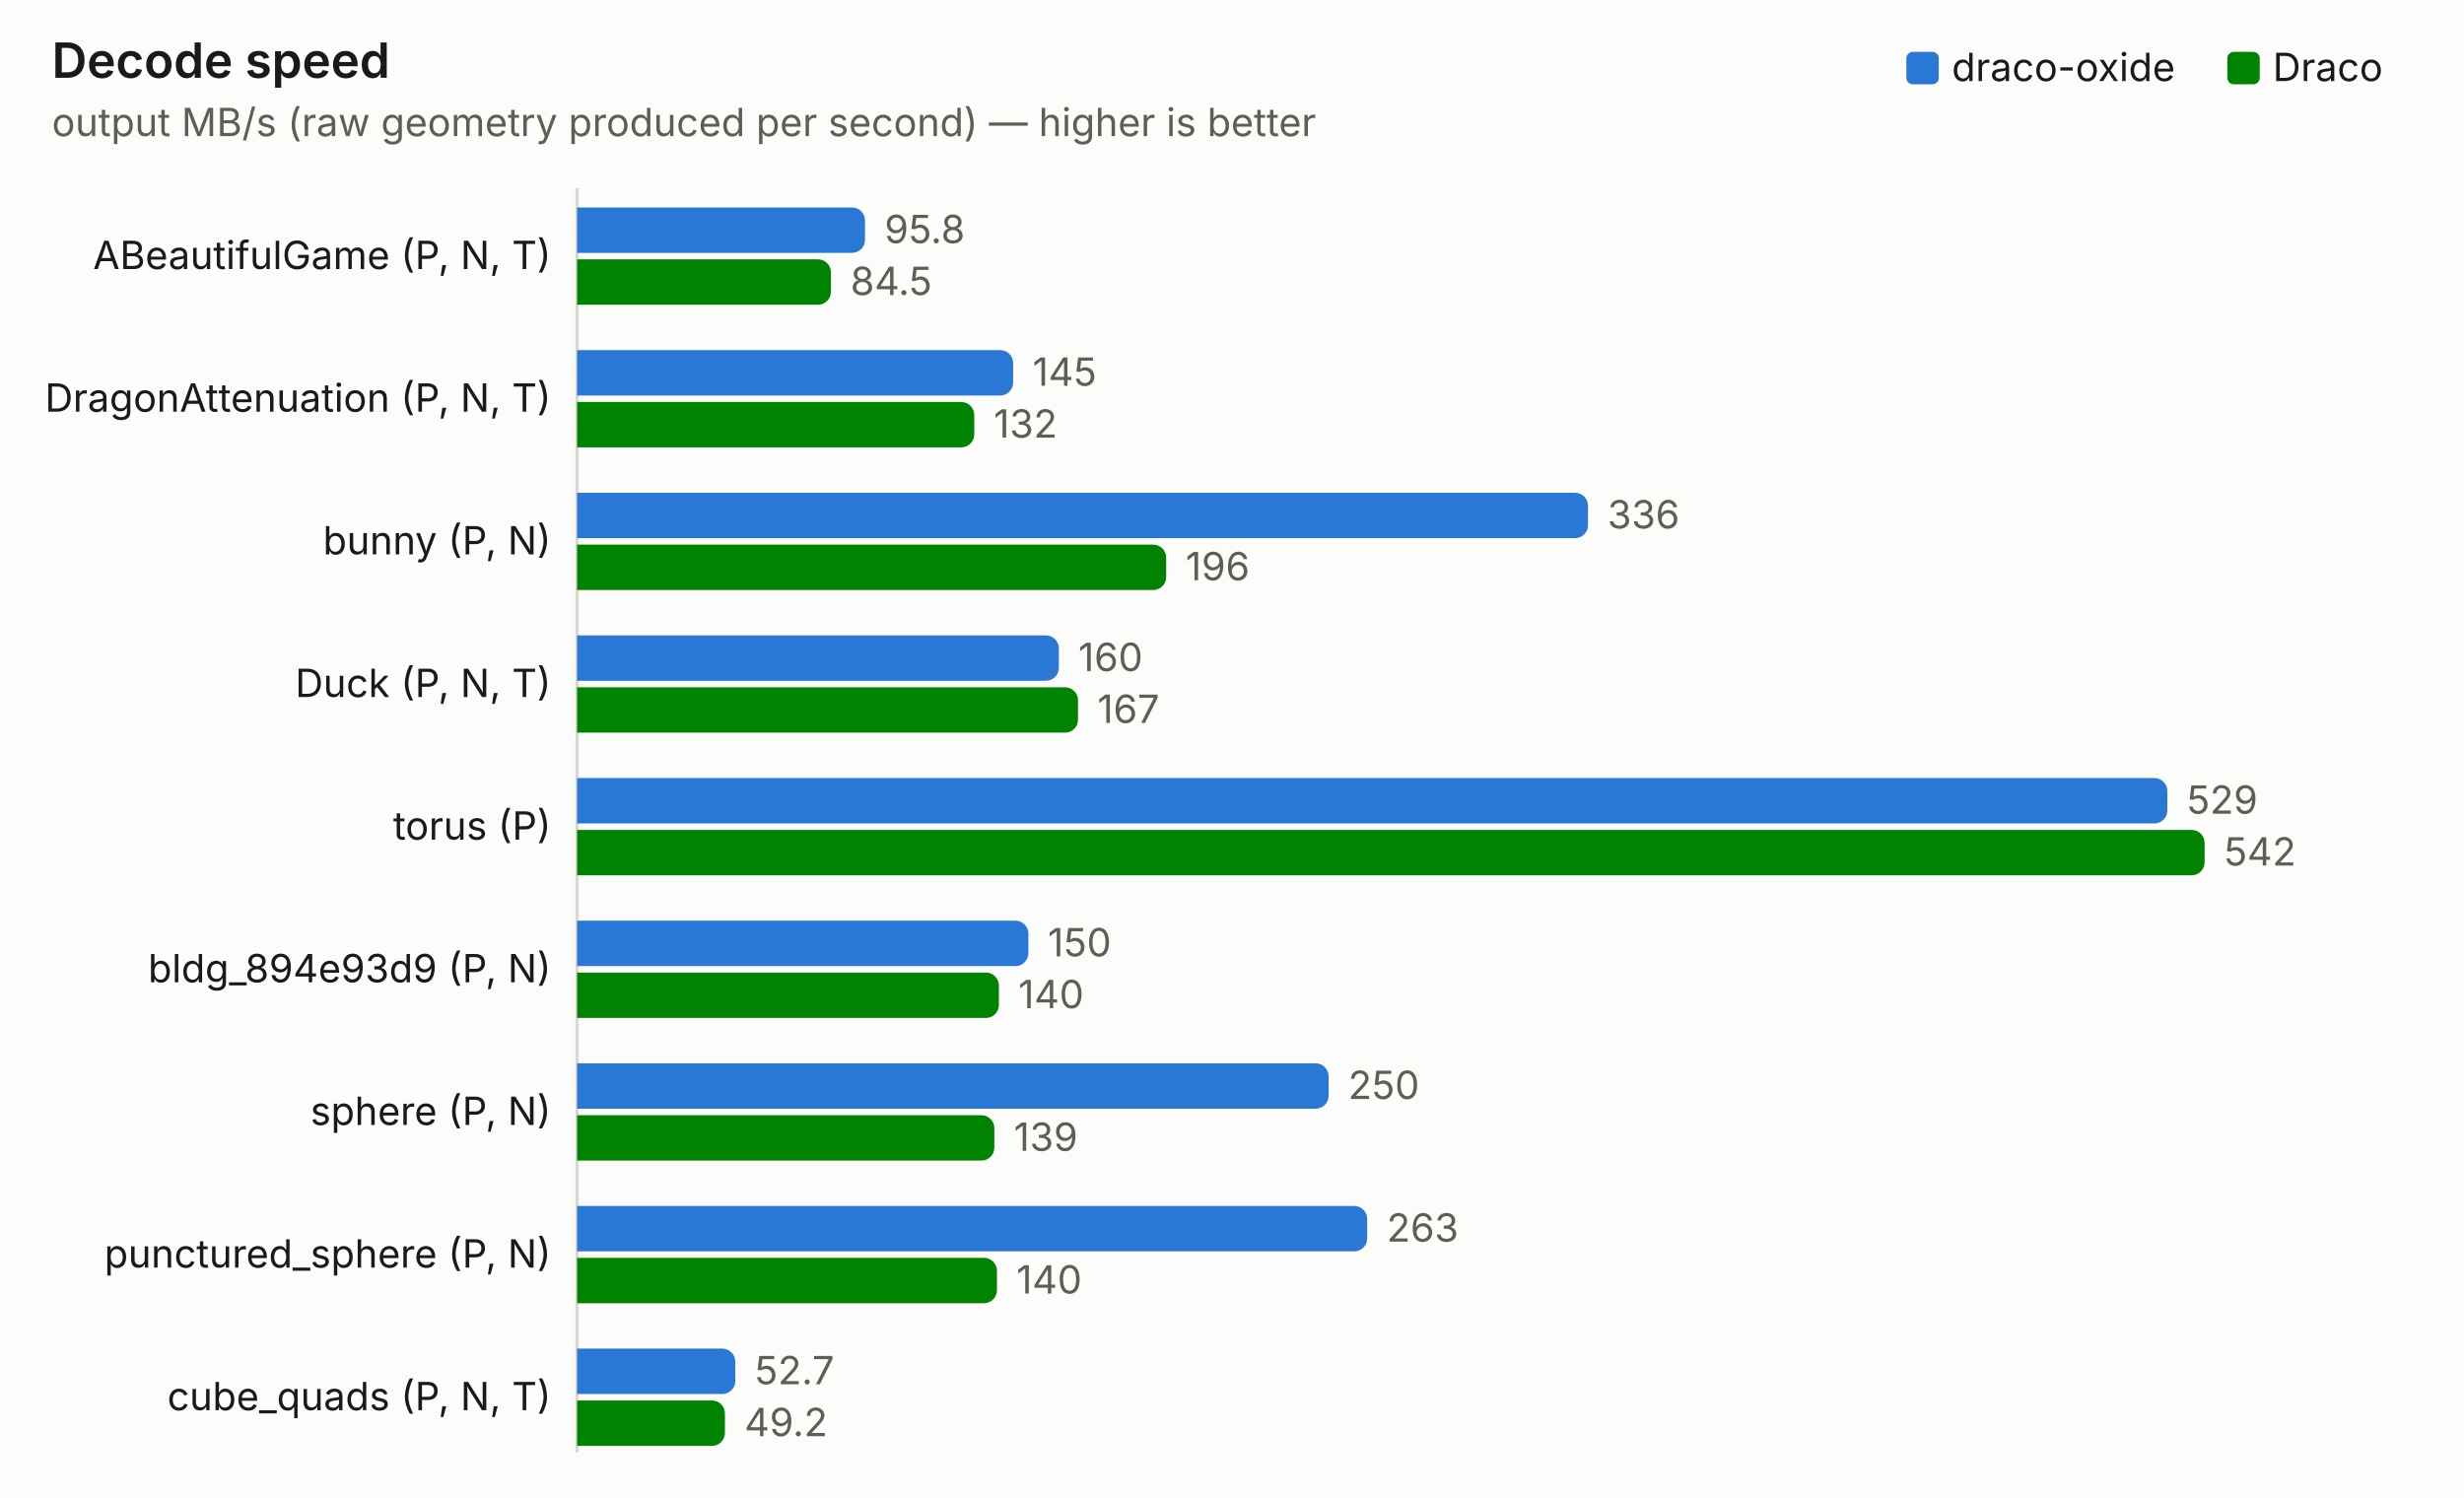
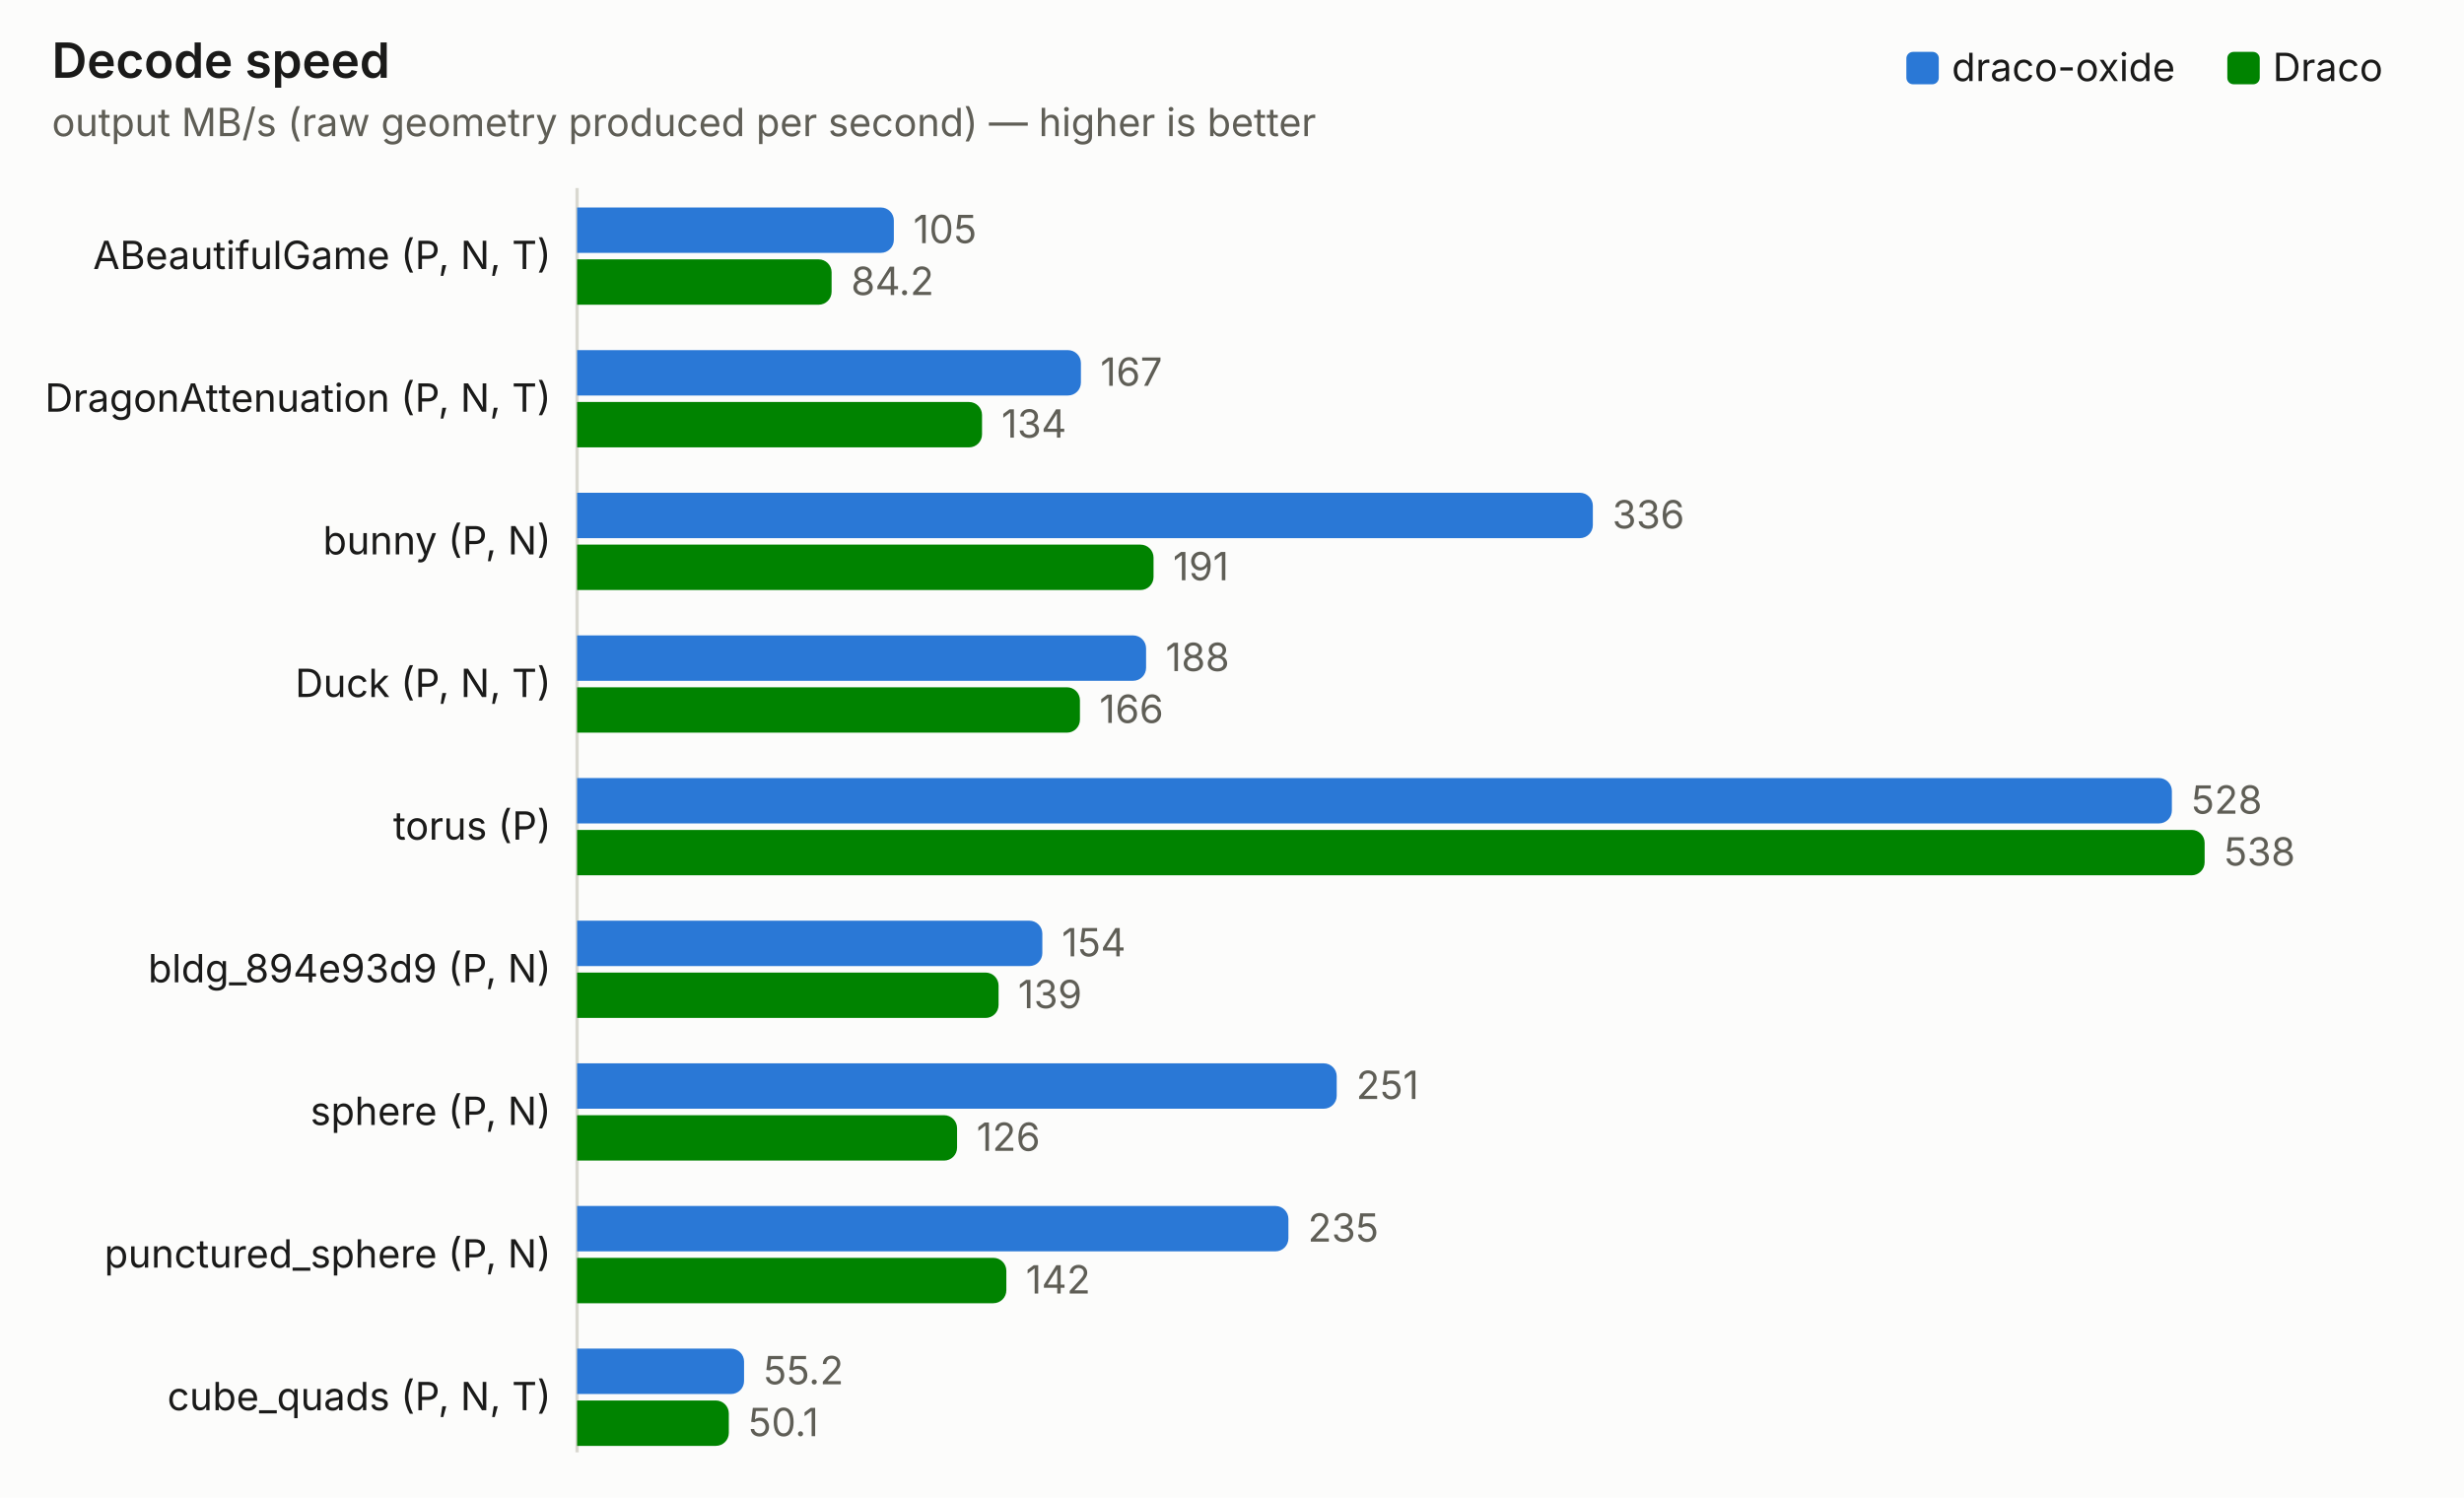
<svg xmlns="http://www.w3.org/2000/svg" width="760" height="462" viewBox="0 0 760 462" font-family="system-ui, -apple-system, 'Segoe UI', sans-serif" font-size="12">
  <rect width="760" height="462" fill="#fcfcfb" />
  <text x="16" y="24" font-size="15" font-weight="600" fill="#1a1a19">Decode speed</text>
  <text x="16" y="42" fill="#5f5e56">output MB/s (raw geometry produced per second) — higher is better</text>
  <rect x="588.0" y="16" width="10" height="10" rx="2" fill="#2a78d6" />
  <text x="602.0" y="25" fill="#1a1a19">draco-oxide</text>
  <rect x="687.0" y="16" width="10" height="10" rx="2" fill="#008300" />
  <text x="701.0" y="25" fill="#1a1a19">Draco</text>
  <line x1="178" y1="58.0" x2="178" y2="448.0" stroke="#d9d8d0" stroke-width="1" />
  <text x="170.0" y="83.0" text-anchor="end" fill="#1a1a19">ABeautifulGame (P, N, T)</text>
-   <path d="M178.0 64.0 h84.8 a4.0 4.0 0 0 1 4.0 4.0 v6.0 a4.0 4.0 0 0 1 -4.0 4.0 h-84.8 Z" fill="#2a78d6" />
-   <text x="272.8" y="75.0" fill="#5f5e56">95.8</text>
-   <path d="M178.0 80.0 h74.3 a4.0 4.0 0 0 1 4.0 4.0 v6.0 a4.0 4.0 0 0 1 -4.0 4.0 h-74.3 Z" fill="#008300" />
-   <text x="262.3" y="91.0" fill="#5f5e56">84.5</text>
+   <path d="M178.0 64.0 h93.7 a4.0 4.0 0 0 1 4.0 4.0 v6.0 a4.0 4.0 0 0 1 -4.0 4.0 h-93.7 Z" fill="#2a78d6" />
+   <text x="281.7" y="75.0" fill="#5f5e56">105</text>
+   <path d="M178.0 80.0 h74.5 a4.0 4.0 0 0 1 4.0 4.0 v6.0 a4.0 4.0 0 0 1 -4.0 4.0 h-74.5 Z" fill="#008300" />
+   <text x="262.5" y="91.0" fill="#5f5e56">84.2</text>
  <text x="170.0" y="127.0" text-anchor="end" fill="#1a1a19">DragonAttenuation (P, N, T)</text>
-   <path d="M178.0 108.0 h130.5 a4.0 4.0 0 0 1 4.0 4.0 v6.0 a4.0 4.0 0 0 1 -4.0 4.0 h-130.5 Z" fill="#2a78d6" />
-   <text x="318.5" y="119.0" fill="#5f5e56">145</text>
-   <path d="M178.0 124.0 h118.5 a4.0 4.0 0 0 1 4.0 4.0 v6.0 a4.0 4.0 0 0 1 -4.0 4.0 h-118.5 Z" fill="#008300" />
-   <text x="306.5" y="135.0" fill="#5f5e56">132</text>
+   <path d="M178.0 108.0 h151.4 a4.0 4.0 0 0 1 4.0 4.0 v6.0 a4.0 4.0 0 0 1 -4.0 4.0 h-151.4 Z" fill="#2a78d6" />
+   <text x="339.4" y="119.0" fill="#5f5e56">167</text>
+   <path d="M178.0 124.0 h120.9 a4.0 4.0 0 0 1 4.0 4.0 v6.0 a4.0 4.0 0 0 1 -4.0 4.0 h-120.9 Z" fill="#008300" />
+   <text x="308.9" y="135.0" fill="#5f5e56">134</text>
  <text x="170.0" y="171.0" text-anchor="end" fill="#1a1a19">bunny (P, N)</text>
-   <path d="M178.0 152.0 h307.8 a4.0 4.0 0 0 1 4.0 4.0 v6.0 a4.0 4.0 0 0 1 -4.0 4.0 h-307.8 Z" fill="#2a78d6" />
-   <text x="495.8" y="163.0" fill="#5f5e56">336</text>
-   <path d="M178.0 168.0 h177.7 a4.0 4.0 0 0 1 4.0 4.0 v6.0 a4.0 4.0 0 0 1 -4.0 4.0 h-177.7 Z" fill="#008300" />
-   <text x="365.7" y="179.0" fill="#5f5e56">196</text>
+   <path d="M178.0 152.0 h309.3 a4.0 4.0 0 0 1 4.0 4.0 v6.0 a4.0 4.0 0 0 1 -4.0 4.0 h-309.3 Z" fill="#2a78d6" />
+   <text x="497.3" y="163.0" fill="#5f5e56">336</text>
+   <path d="M178.0 168.0 h173.8 a4.0 4.0 0 0 1 4.0 4.0 v6.0 a4.0 4.0 0 0 1 -4.0 4.0 h-173.8 Z" fill="#008300" />
+   <text x="361.8" y="179.0" fill="#5f5e56">191</text>
  <text x="170.0" y="215.0" text-anchor="end" fill="#1a1a19">Duck (P, N, T)</text>
-   <path d="M178.0 196.0 h144.6 a4.0 4.0 0 0 1 4.0 4.0 v6.0 a4.0 4.0 0 0 1 -4.0 4.0 h-144.6 Z" fill="#2a78d6" />
-   <text x="332.6" y="207.0" fill="#5f5e56">160</text>
-   <path d="M178.0 212.0 h150.5 a4.0 4.0 0 0 1 4.0 4.0 v6.0 a4.0 4.0 0 0 1 -4.0 4.0 h-150.5 Z" fill="#008300" />
-   <text x="338.5" y="223.0" fill="#5f5e56">167</text>
+   <path d="M178.0 196.0 h171.5 a4.0 4.0 0 0 1 4.0 4.0 v6.0 a4.0 4.0 0 0 1 -4.0 4.0 h-171.5 Z" fill="#2a78d6" />
+   <text x="359.5" y="207.0" fill="#5f5e56">188</text>
+   <path d="M178.0 212.0 h151.1 a4.0 4.0 0 0 1 4.0 4.0 v6.0 a4.0 4.0 0 0 1 -4.0 4.0 h-151.1 Z" fill="#008300" />
+   <text x="339.1" y="223.0" fill="#5f5e56">166</text>
  <text x="170.0" y="259.0" text-anchor="end" fill="#1a1a19">torus (P)</text>
-   <path d="M178.0 240.0 h486.5 a4.0 4.0 0 0 1 4.0 4.0 v6.0 a4.0 4.0 0 0 1 -4.0 4.0 h-486.5 Z" fill="#2a78d6" />
-   <text x="674.5" y="251.0" fill="#5f5e56">529</text>
+   <path d="M178.0 240.0 h487.9 a4.0 4.0 0 0 1 4.0 4.0 v6.0 a4.0 4.0 0 0 1 -4.0 4.0 h-487.9 Z" fill="#2a78d6" />
+   <text x="675.9" y="251.0" fill="#5f5e56">528</text>
  <path d="M178.0 256.0 h498.0 a4.0 4.0 0 0 1 4.0 4.0 v6.0 a4.0 4.0 0 0 1 -4.0 4.0 h-498.0 Z" fill="#008300" />
-   <text x="686.0" y="267.0" fill="#5f5e56">542</text>
+   <text x="686.0" y="267.0" fill="#5f5e56">538</text>
  <text x="170.0" y="303.0" text-anchor="end" fill="#1a1a19">bldg_894e93d9 (P, N)</text>
-   <path d="M178.0 284.0 h135.2 a4.0 4.0 0 0 1 4.0 4.0 v6.0 a4.0 4.0 0 0 1 -4.0 4.0 h-135.2 Z" fill="#2a78d6" />
-   <text x="323.2" y="295.0" fill="#5f5e56">150</text>
-   <path d="M178.0 300.0 h126.1 a4.0 4.0 0 0 1 4.0 4.0 v6.0 a4.0 4.0 0 0 1 -4.0 4.0 h-126.1 Z" fill="#008300" />
-   <text x="314.1" y="311.0" fill="#5f5e56">140</text>
+   <path d="M178.0 284.0 h139.5 a4.0 4.0 0 0 1 4.0 4.0 v6.0 a4.0 4.0 0 0 1 -4.0 4.0 h-139.5 Z" fill="#2a78d6" />
+   <text x="327.5" y="295.0" fill="#5f5e56">154</text>
+   <path d="M178.0 300.0 h126.0 a4.0 4.0 0 0 1 4.0 4.0 v6.0 a4.0 4.0 0 0 1 -4.0 4.0 h-126.0 Z" fill="#008300" />
+   <text x="314.0" y="311.0" fill="#5f5e56">139</text>
  <text x="170.0" y="347.0" text-anchor="end" fill="#1a1a19">sphere (P, N)</text>
-   <path d="M178.0 328.0 h227.8 a4.0 4.0 0 0 1 4.0 4.0 v6.0 a4.0 4.0 0 0 1 -4.0 4.0 h-227.8 Z" fill="#2a78d6" />
-   <text x="415.8" y="339.0" fill="#5f5e56">250</text>
-   <path d="M178.0 344.0 h124.7 a4.0 4.0 0 0 1 4.0 4.0 v6.0 a4.0 4.0 0 0 1 -4.0 4.0 h-124.7 Z" fill="#008300" />
-   <text x="312.7" y="355.0" fill="#5f5e56">139</text>
+   <path d="M178.0 328.0 h230.3 a4.0 4.0 0 0 1 4.0 4.0 v6.0 a4.0 4.0 0 0 1 -4.0 4.0 h-230.3 Z" fill="#2a78d6" />
+   <text x="418.3" y="339.0" fill="#5f5e56">251</text>
+   <path d="M178.0 344.0 h113.2 a4.0 4.0 0 0 1 4.0 4.0 v6.0 a4.0 4.0 0 0 1 -4.0 4.0 h-113.2 Z" fill="#008300" />
+   <text x="301.2" y="355.0" fill="#5f5e56">126</text>
  <text x="170.0" y="391.0" text-anchor="end" fill="#1a1a19">punctured_sphere (P, N)</text>
-   <path d="M178.0 372.0 h239.7 a4.0 4.0 0 0 1 4.0 4.0 v6.0 a4.0 4.0 0 0 1 -4.0 4.0 h-239.7 Z" fill="#2a78d6" />
-   <text x="427.7" y="383.0" fill="#5f5e56">263</text>
-   <path d="M178.0 388.0 h125.5 a4.0 4.0 0 0 1 4.0 4.0 v6.0 a4.0 4.0 0 0 1 -4.0 4.0 h-125.5 Z" fill="#008300" />
-   <text x="313.5" y="399.0" fill="#5f5e56">140</text>
+   <path d="M178.0 372.0 h215.4 a4.0 4.0 0 0 1 4.0 4.0 v6.0 a4.0 4.0 0 0 1 -4.0 4.0 h-215.4 Z" fill="#2a78d6" />
+   <text x="403.4" y="383.0" fill="#5f5e56">235</text>
+   <path d="M178.0 388.0 h128.4 a4.0 4.0 0 0 1 4.0 4.0 v6.0 a4.0 4.0 0 0 1 -4.0 4.0 h-128.4 Z" fill="#008300" />
+   <text x="316.4" y="399.0" fill="#5f5e56">142</text>
  <text x="170.0" y="435.0" text-anchor="end" fill="#1a1a19">cube_quads (P, N, T)</text>
-   <path d="M178.0 416.0 h44.8 a4.0 4.0 0 0 1 4.0 4.0 v6.0 a4.0 4.0 0 0 1 -4.0 4.0 h-44.8 Z" fill="#2a78d6" />
-   <text x="232.8" y="427.0" fill="#5f5e56">52.7</text>
-   <path d="M178.0 432.0 h41.6 a4.0 4.0 0 0 1 4.0 4.0 v6.0 a4.0 4.0 0 0 1 -4.0 4.0 h-41.6 Z" fill="#008300" />
-   <text x="229.6" y="443.0" fill="#5f5e56">49.2</text>
+   <path d="M178.0 416.0 h47.5 a4.0 4.0 0 0 1 4.0 4.0 v6.0 a4.0 4.0 0 0 1 -4.0 4.0 h-47.5 Z" fill="#2a78d6" />
+   <text x="235.5" y="427.0" fill="#5f5e56">55.2</text>
+   <path d="M178.0 432.0 h42.8 a4.0 4.0 0 0 1 4.0 4.0 v6.0 a4.0 4.0 0 0 1 -4.0 4.0 h-42.8 Z" fill="#008300" />
+   <text x="230.8" y="443.0" fill="#5f5e56">50.1</text>
</svg>
